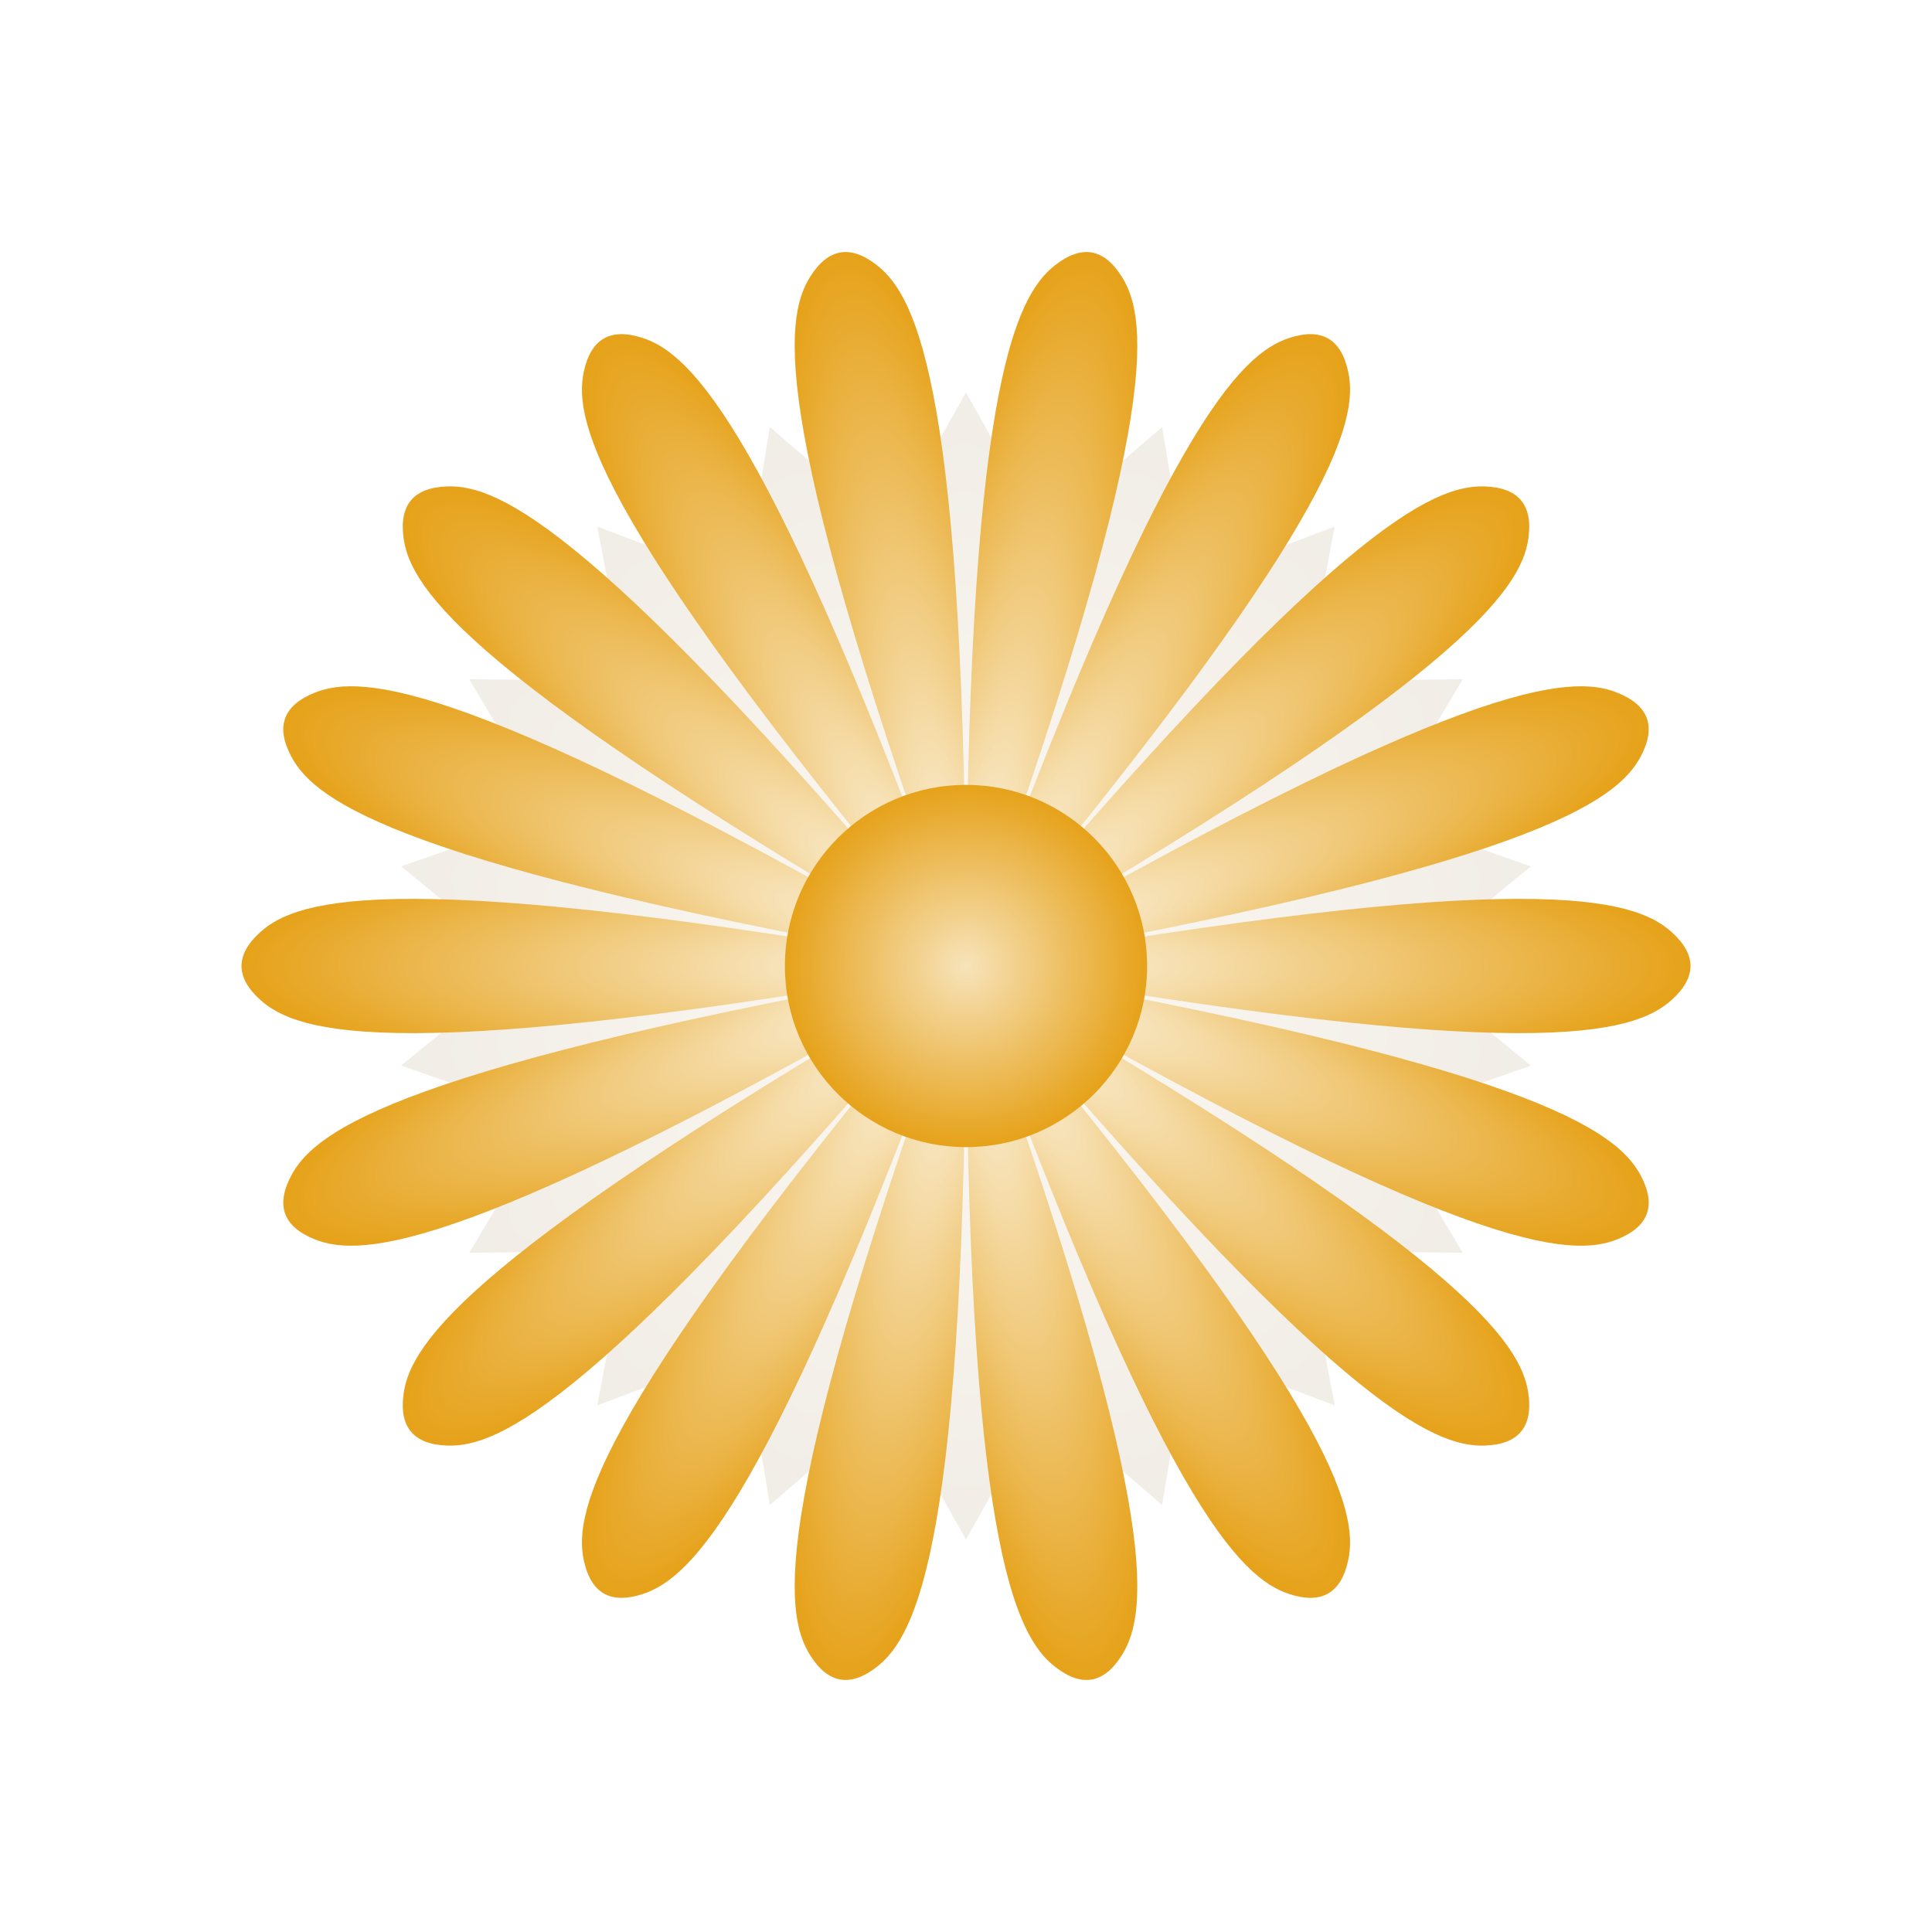
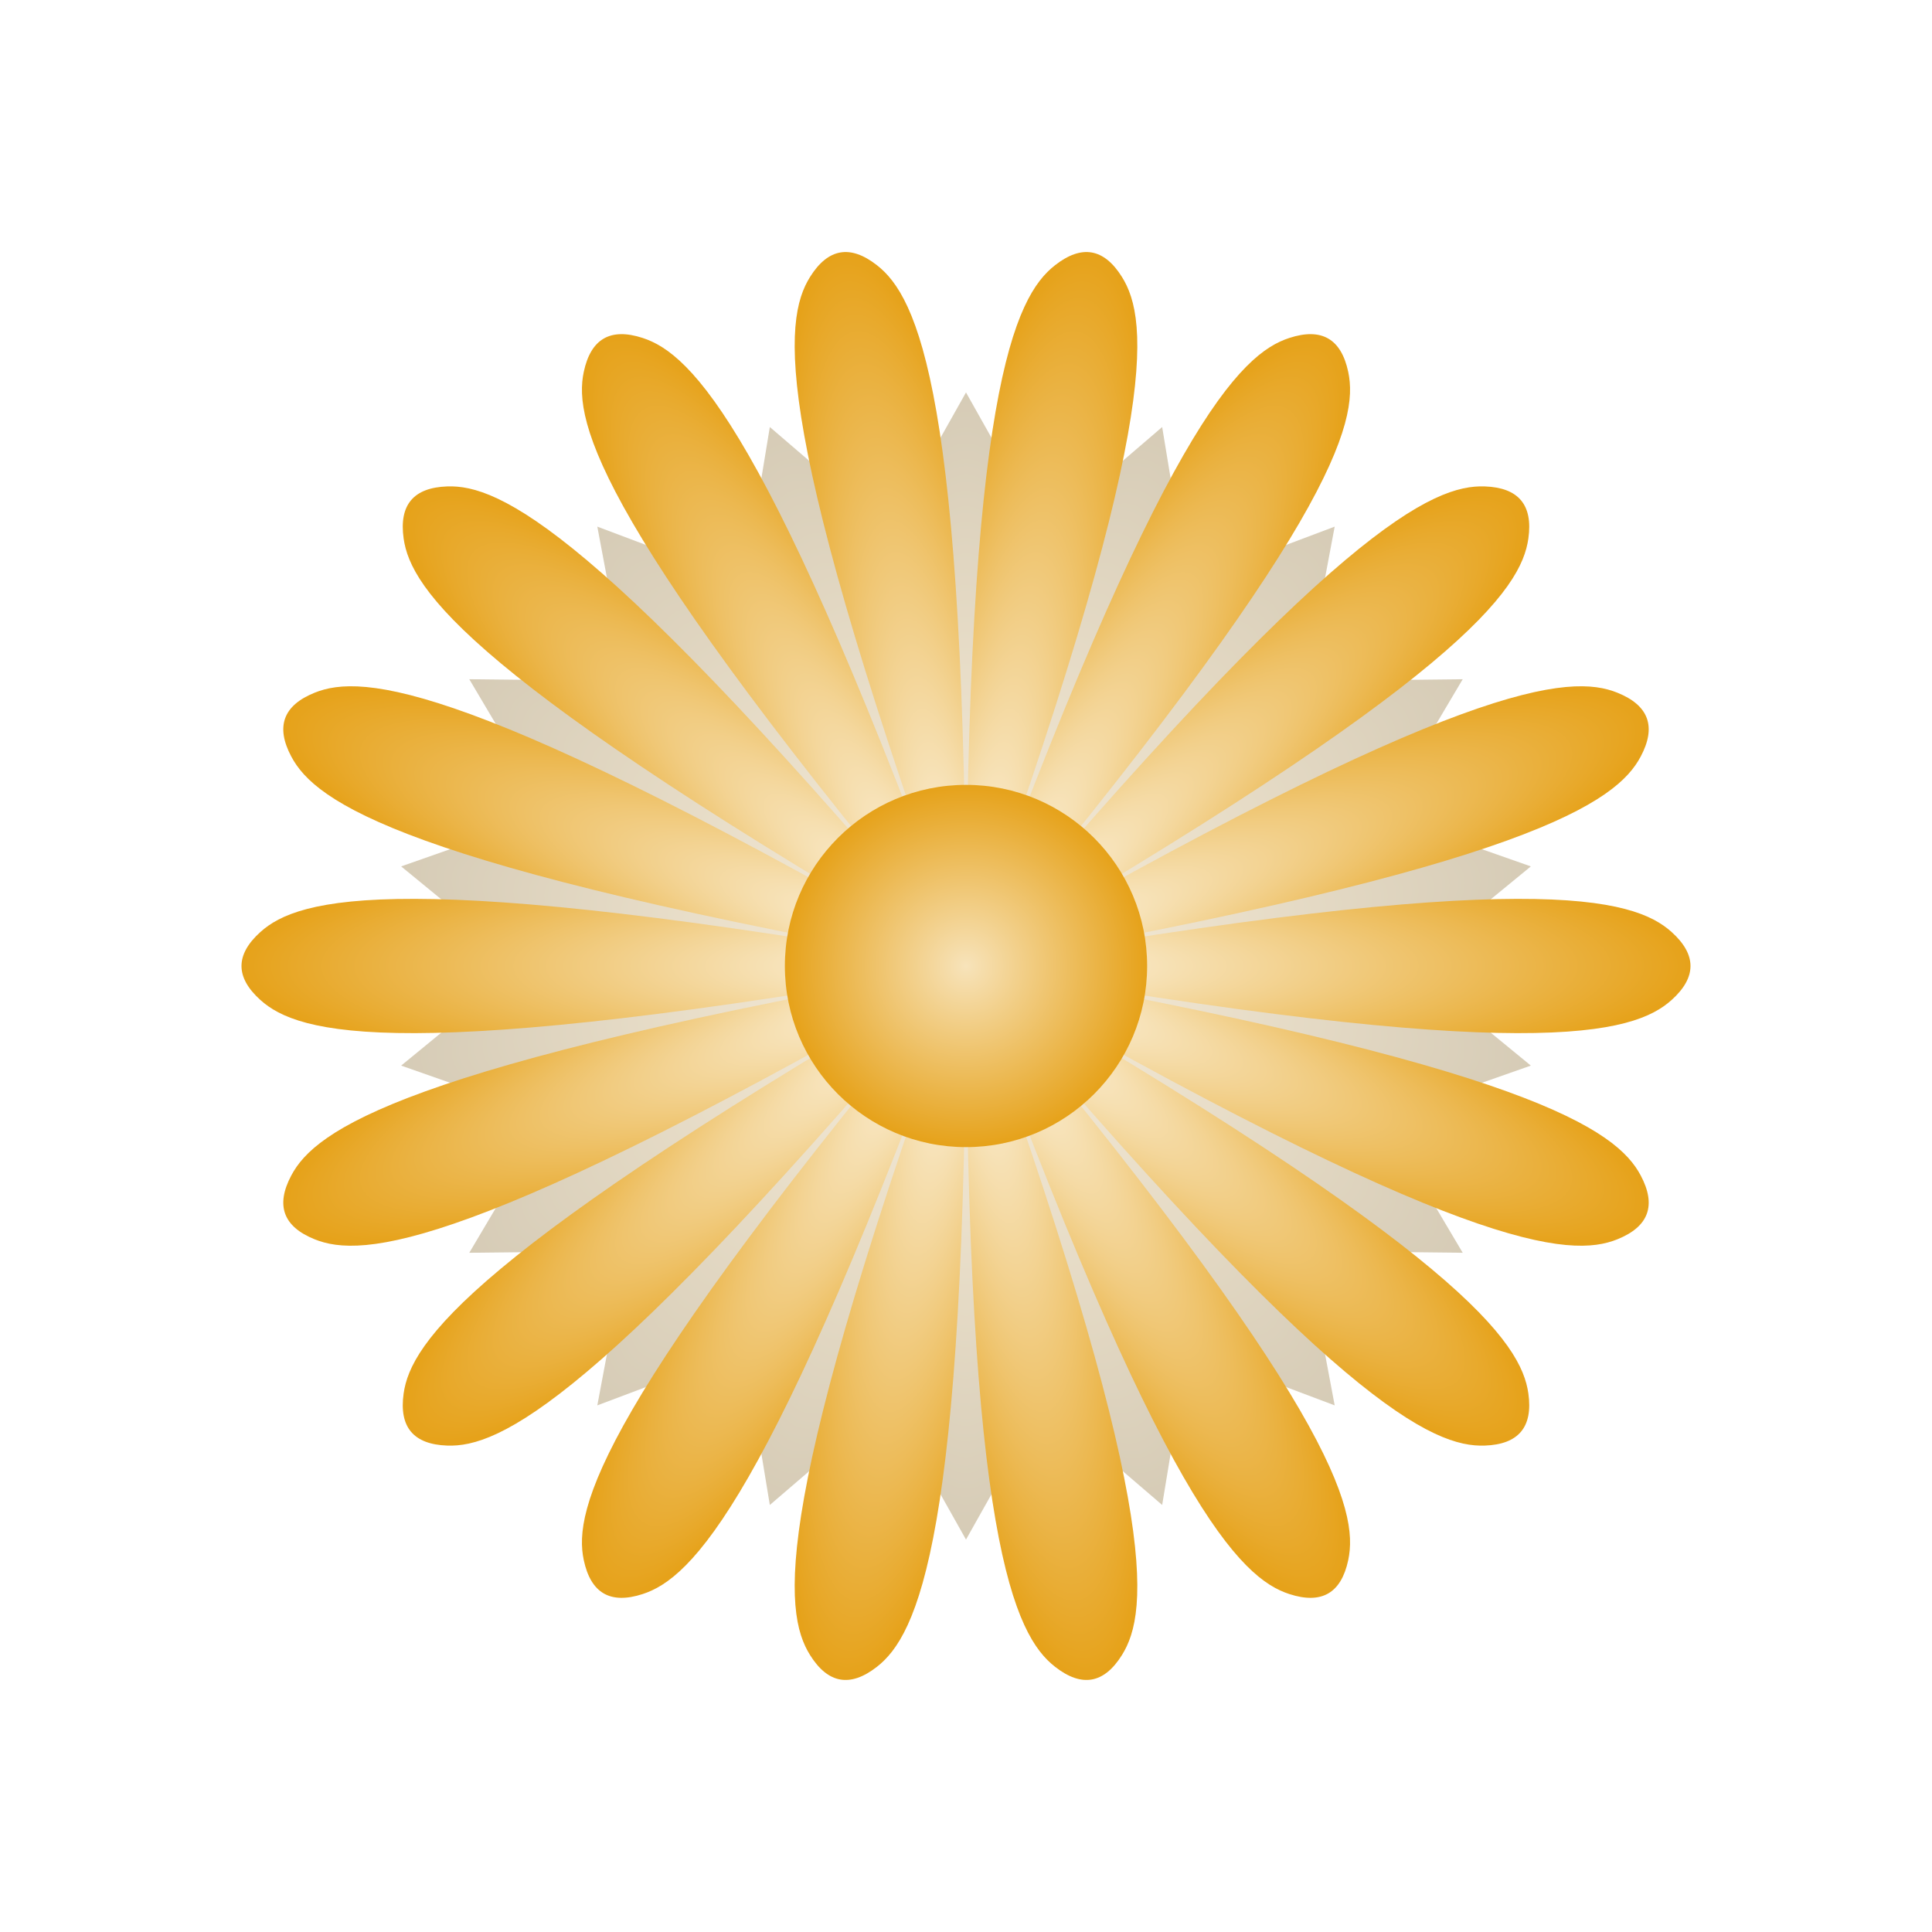
<svg xmlns="http://www.w3.org/2000/svg" xmlns:xlink="http://www.w3.org/1999/xlink" width="1024" height="1024" viewBox="-512 -512 1024 1024">
  <defs>
    <radialGradient id="petalColor" cx="0%" cy="50%" r="100%">
-       <stop offset="25%" stop-color="hsl(40,80%,85%)" stop-opacity="1" />
-       <stop offset="100%" stop-color="hsl(40,80%,50%)" stop-opacity="1" />
+       <stop offset="25%" stop-color="hsl(40,80%,85%)" />
+       <stop offset="100%" stop-color="hsl(40,80%,50%)" />
    </radialGradient>
    <radialGradient id="pistilColor">
-       <stop offset="0%" stop-color="hsl(40,80%,85%)" stop-opacity="1" />
-       <stop offset="100%" stop-color="hsl(40,80%,50%)" stop-opacity="1" />
+       <stop offset="0%" stop-color="hsl(40,80%,85%)" />
+       <stop offset="100%" stop-color="hsl(40,80%,50%)" />
    </radialGradient>
    <radialGradient id="sepalColor" cx="0%" cy="50%" r="100%">
-       <stop offset="0%" stop-color="hsl(40,80%,74%)" stop-opacity="0.1" />
-       <stop offset="100%" stop-color="hsl(40,80%,26%)" stop-opacity="0.1" />
+       <stop offset="0%" stop-color="hsl(40,80%,74%)" stop-opacity="0.3" />
+       <stop offset="100%" stop-color="hsl(40,80%,26%)" stop-opacity="0.3" />
    </radialGradient>
    <circle id="pistil" r="96" stroke="none" fill="url(#pistilColor)" />
    <path id="petal" d="M 0,0 C 300,52.898 354,36 374,18 Q 394,0 374,-18 C 354,-36 300,-52.898 0,0 Z" stroke="none" fill="url(#petalColor)" />
    <polygon id="sepal" points="0,0 240,36 304,0 240,-36" stroke="none" fill="url(#sepalColor)" />
  </defs>
  <g>
    <use transform="rotate(-10)" xlink:href="#sepal" />
    <use transform="rotate(-30)" xlink:href="#sepal" />
    <use transform="rotate(-50)" xlink:href="#sepal" />
    <use transform="rotate(-70)" xlink:href="#sepal" />
    <use transform="rotate(-90)" xlink:href="#sepal" />
    <use transform="rotate(-110)" xlink:href="#sepal" />
    <use transform="rotate(-130)" xlink:href="#sepal" />
    <use transform="rotate(-150)" xlink:href="#sepal" />
    <use transform="rotate(-170)" xlink:href="#sepal" />
    <use transform="rotate(-190)" xlink:href="#sepal" />
    <use transform="rotate(-210)" xlink:href="#sepal" />
    <use transform="rotate(-230)" xlink:href="#sepal" />
    <use transform="rotate(-250)" xlink:href="#sepal" />
    <use transform="rotate(-270)" xlink:href="#sepal" />
    <use transform="rotate(-290)" xlink:href="#sepal" />
    <use transform="rotate(-310)" xlink:href="#sepal" />
    <use transform="rotate(-330)" xlink:href="#sepal" />
    <use transform="rotate(-350)" xlink:href="#sepal" />
    <use transform="rotate(-0)" xlink:href="#petal" />
    <use transform="rotate(-20)" xlink:href="#petal" />
    <use transform="rotate(-40)" xlink:href="#petal" />
    <use transform="rotate(-60)" xlink:href="#petal" />
    <use transform="rotate(-80)" xlink:href="#petal" />
    <use transform="rotate(-100)" xlink:href="#petal" />
    <use transform="rotate(-120)" xlink:href="#petal" />
    <use transform="rotate(-140)" xlink:href="#petal" />
    <use transform="rotate(-160)" xlink:href="#petal" />
    <use transform="rotate(-180)" xlink:href="#petal" />
    <use transform="rotate(-200)" xlink:href="#petal" />
    <use transform="rotate(-220)" xlink:href="#petal" />
    <use transform="rotate(-240)" xlink:href="#petal" />
    <use transform="rotate(-260)" xlink:href="#petal" />
    <use transform="rotate(-280)" xlink:href="#petal" />
    <use transform="rotate(-300)" xlink:href="#petal" />
    <use transform="rotate(-320)" xlink:href="#petal" />
    <use transform="rotate(-340)" xlink:href="#petal" />
    <use xlink:href="#pistil" />
  </g>
</svg>
